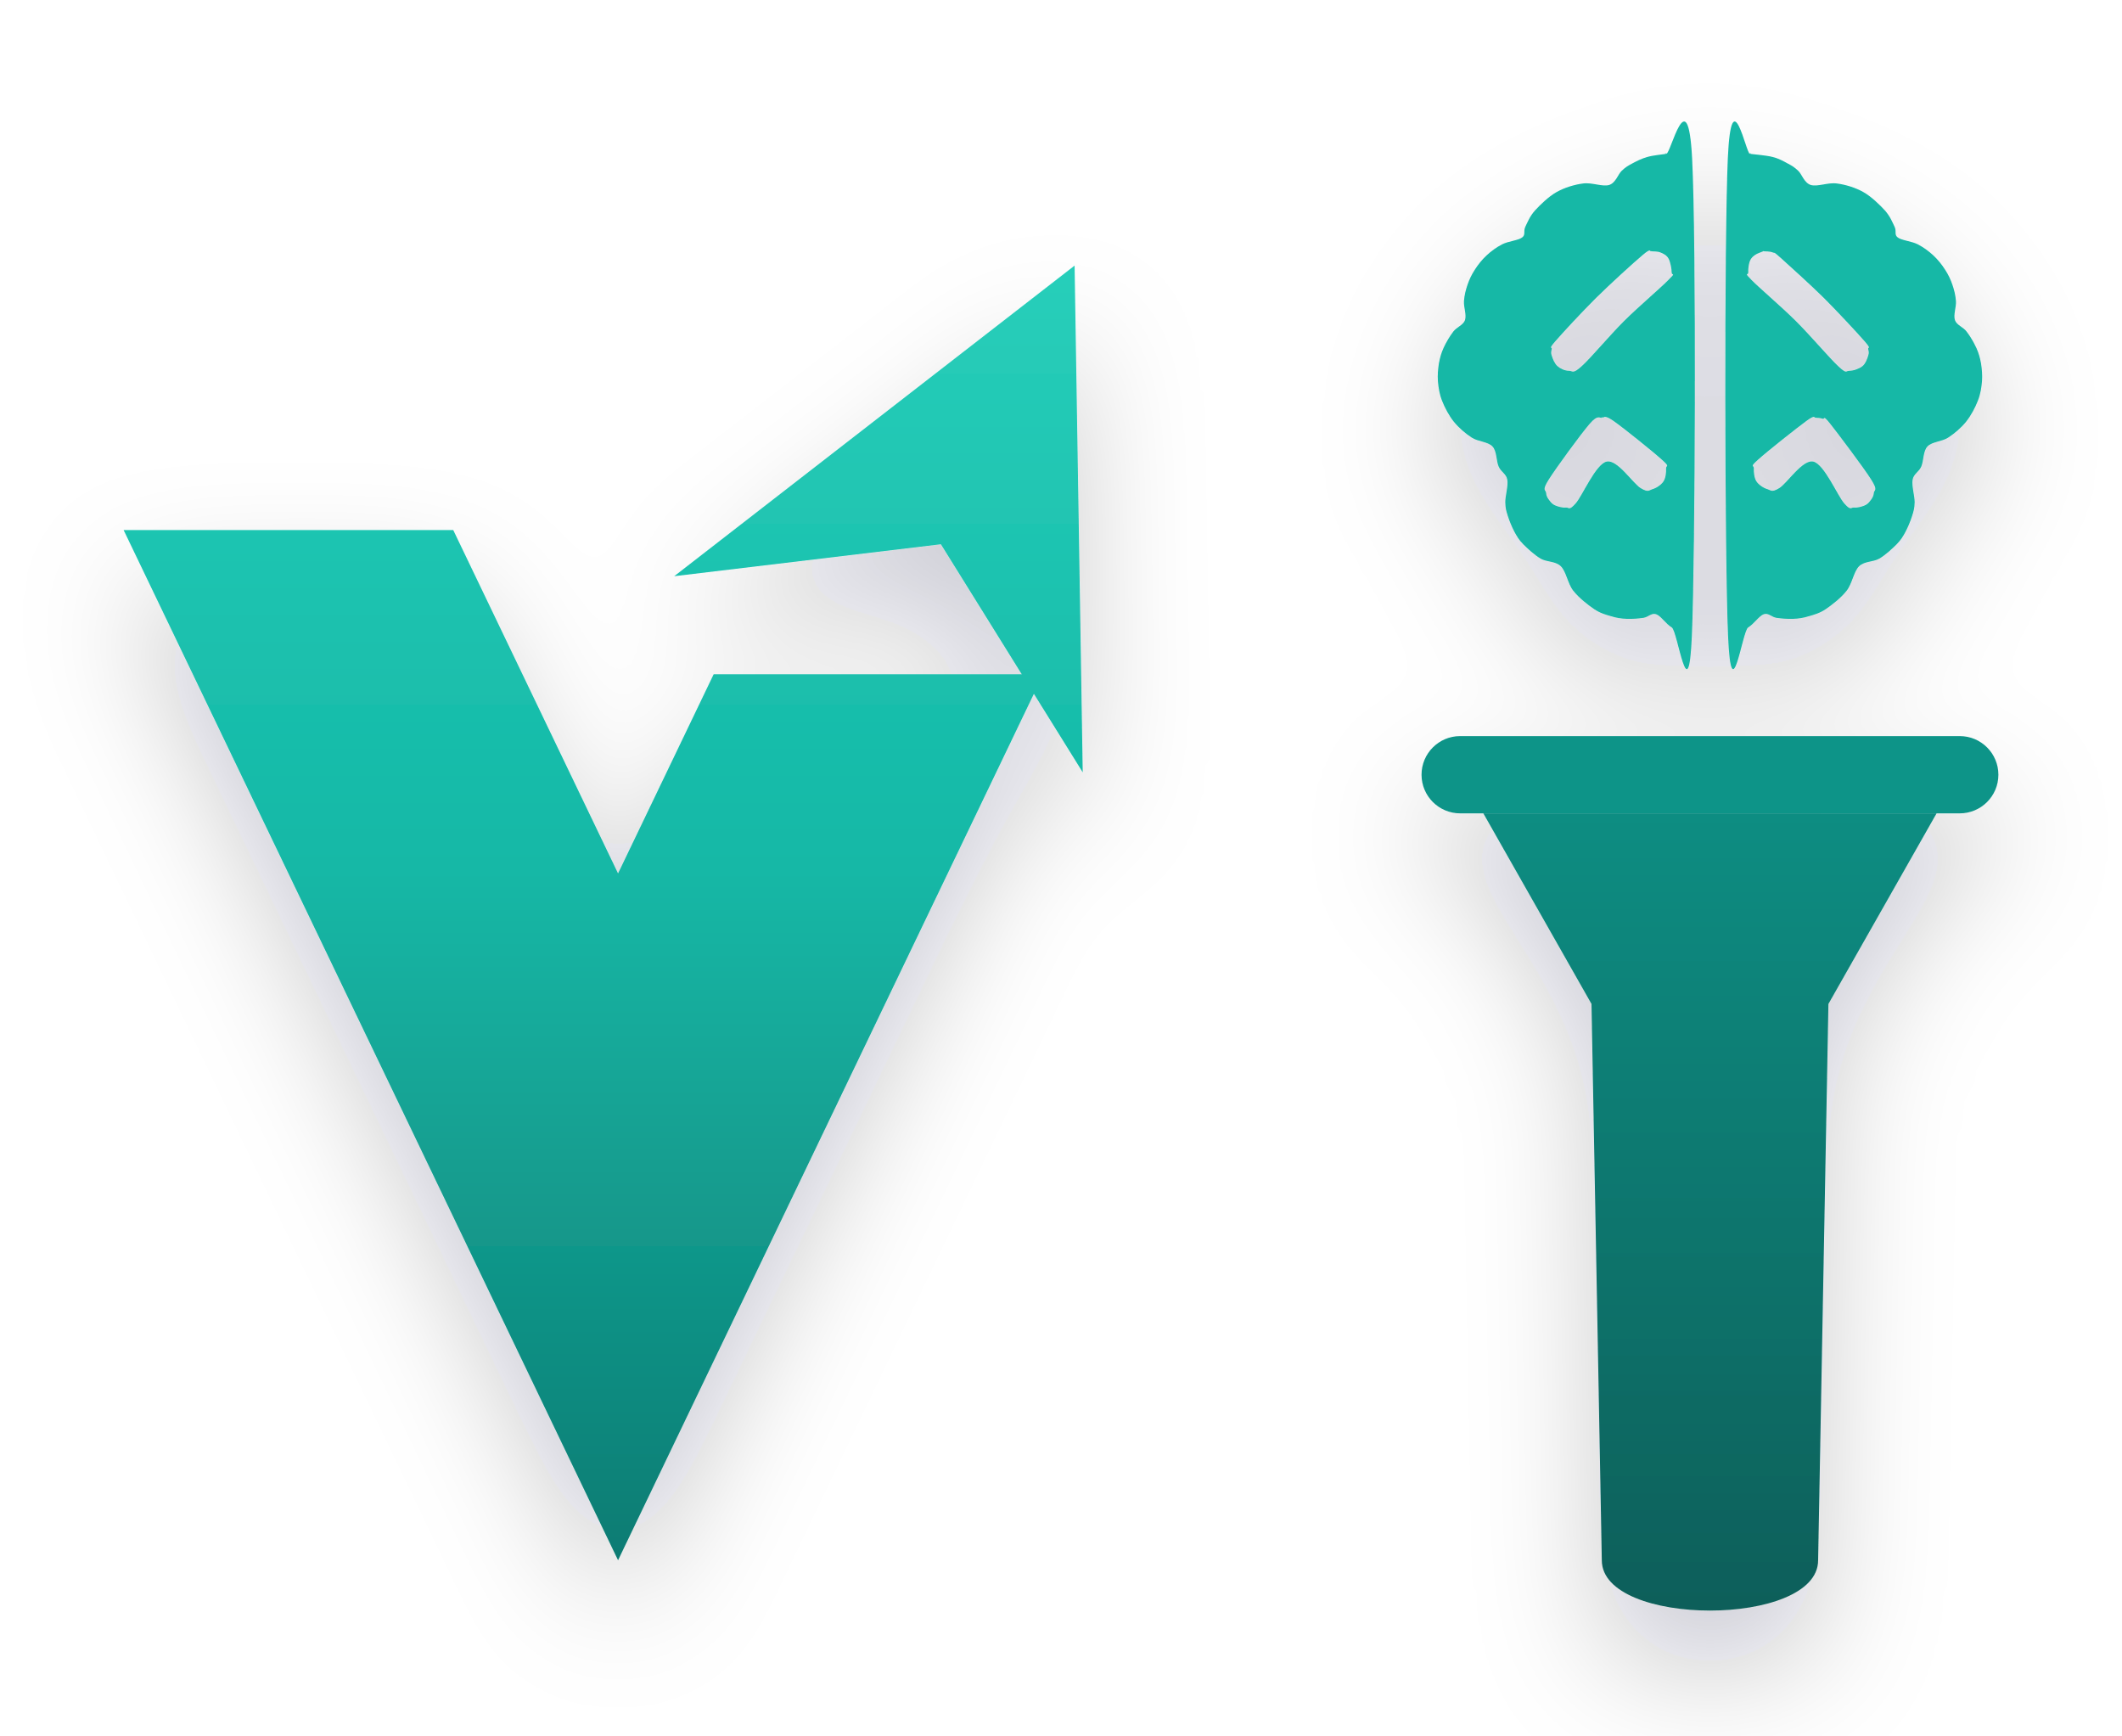
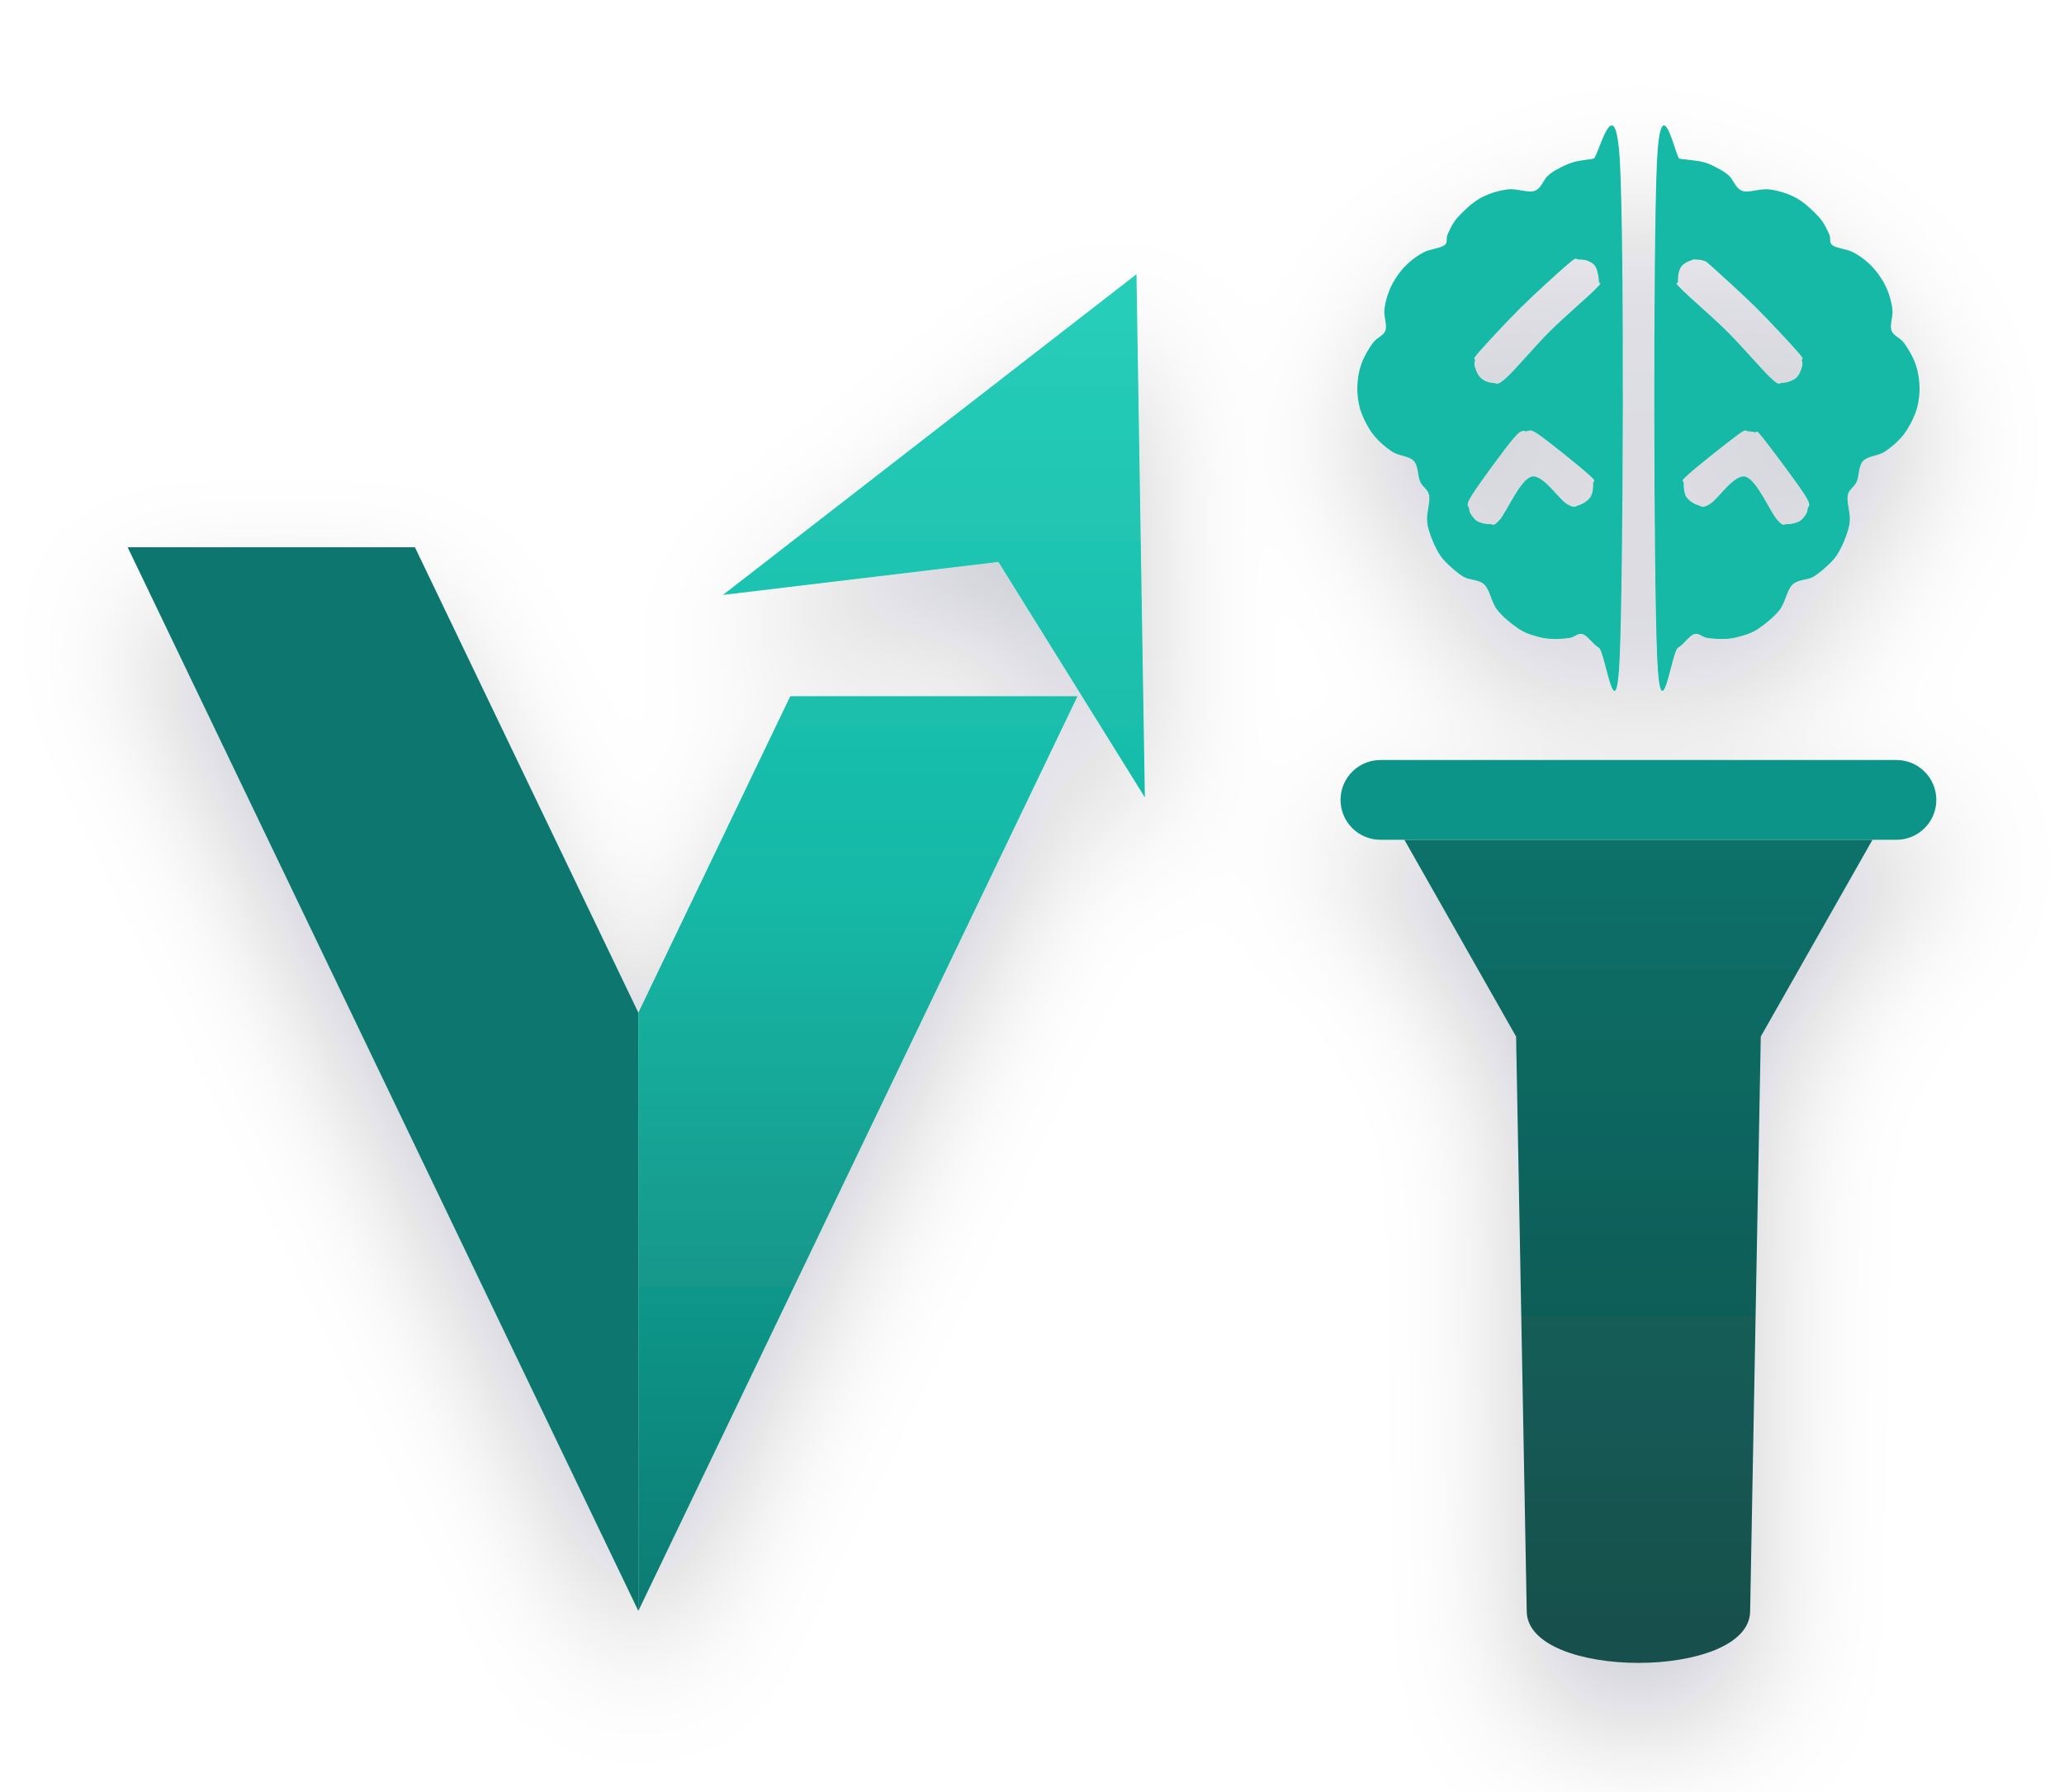
- <svg xmlns="http://www.w3.org/2000/svg" viewBox="-116 -151.45 206 168.45" width="206" height="168.45" role="img" aria-label="Vriddhi Institutions">
+ <svg xmlns="http://www.w3.org/2000/svg" viewBox="-116 -151.45 194 168.45" width="194" height="168.45" role="img" aria-label="Vriddhi Institutions">
  <defs>
    <linearGradient id="gradV" gradientUnits="userSpaceOnUse" x1="-20" y1="-140" x2="-20" y2="6">
      <stop offset="0" stop-color="#2dd4bf" />
      <stop offset="0.5" stop-color="#14b8a6" />
      <stop offset="1" stop-color="#0f766e" />
    </linearGradient>
    <linearGradient id="gradTorch" gradientUnits="userSpaceOnUse" x1="0" y1="-84" x2="0" y2="6">
-       <stop offset="0" stop-color="#0d9488" />
-       <stop offset="1" stop-color="#115e59" />
+       <stop offset="0" stop-color="#0f766e" />
+       <stop offset="1" stop-color="#134e4a" />
    </linearGradient>
    <linearGradient id="gradBrain" gradientUnits="userSpaceOnUse" x1="0" y1="-145" x2="0" y2="-88">
      <stop offset="0" stop-color="#5eead4" />
      <stop offset="1" stop-color="#14b8a6" />
    </linearGradient>
    <filter id="softShadow" x="-35%" y="-35%" width="170%" height="170%" color-interpolation-filters="sRGB">
      <feDropShadow dx="0" dy="6" stdDeviation="6" flood-color="#0f172a" flood-opacity="0.2" />
    </filter>
    <filter id="liftShadow" x="-35%" y="-35%" width="170%" height="170%" color-interpolation-filters="sRGB">
      <feDropShadow dx="0" dy="11" stdDeviation="13" flood-color="#0f172a" flood-opacity="0.3" />
    </filter>
  </defs>
  <g class="vriddhi-mark" filter="url(#softShadow)">
-     <path d="M -104 -100 L -56 0 L -14.72 -86 L -46.72 -86 L -56 -66.67 L -72 -100 Z" fill="url(#gradV)" />
-     <path d="M -11.68 -125.67 L -10.89 -76.48 L -24.66 -98.62 L -50.55 -95.52 Z" fill="url(#gradV)" />
-     <path d="M 39.5 0 L 38.5 -54 L 28 -72.5 L 72 -72.5 L 61.5 -54 L 60.5 0 C 60.5 6.51 39.5 6.51 39.5 0 Z" fill="url(#gradTorch)" />
-     <path d="M 25.75 -80 H 74.25 A 3.75 3.75 0 0 1 78 -76.25 V -76.25 A 3.75 3.75 0 0 1 74.25 -72.5 H 25.75 A 3.75 3.75 0 0 1 22 -76.25 V -76.25 A 3.75 3.75 0 0 1 25.75 -80 Z" fill="#0d9488" />
-     <g transform="translate(50 -86.03) scale(1.09)">
+     <path d="M -104 -100 L -56 0 L -56 -56.25 L -77 -100 Z" fill="#0f766e" />
+     <path d="M -56 0 L -14.72 -86 L -41.72 -86 L -56 -56.25 Z" fill="url(#gradV)" />
+     <path d="M -9.18 -125.67 L -8.39 -76.48 L -22.16 -98.62 L -48.05 -95.52 Z" fill="url(#gradV)" />
+     <path d="M 27.5 0 L 26.5 -54 L 16 -72.5 L 60 -72.5 L 49.5 -54 L 48.5 0 C 48.5 6.51 27.5 6.51 27.5 0 Z" fill="url(#gradTorch)" />
+     <path d="M 13.75 -80 H 62.25 A 3.75 3.75 0 0 1 66 -76.25 V -76.25 A 3.75 3.75 0 0 1 62.25 -72.5 H 13.75 A 3.75 3.75 0 0 1 10 -76.25 V -76.25 A 3.75 3.75 0 0 1 13.75 -80 Z" fill="#0d9488" />
+     <g transform="translate(38 -86.03) scale(1.09)">
      <path fill-rule="evenodd" fill="url(#gradBrain)" d="M -3.89 -46.32 C -3.51 -46.25 -1.97 -53.09 -1.59 -45.93 C -1.21 -38.78 -1.31 -10.37 -1.61 -3.41 C -1.91 3.56 -2.87 -3.82 -3.4 -4.14 C -3.93 -4.46 -4.37 -5.17 -4.79 -5.32 C -5.21 -5.46 -5.48 -5.07 -5.92 -5 C -6.37 -4.93 -6.95 -4.89 -7.43 -4.91 C -7.91 -4.93 -8.32 -4.99 -8.8 -5.14 C -9.28 -5.28 -9.75 -5.4 -10.31 -5.77 C -10.87 -6.15 -11.68 -6.78 -12.18 -7.42 C -12.67 -8.05 -12.8 -9.11 -13.28 -9.59 C -13.76 -10.06 -14.52 -9.95 -15.08 -10.27 C -15.64 -10.6 -16.24 -11.16 -16.63 -11.55 C -17.02 -11.95 -17.18 -12.23 -17.41 -12.65 C -17.63 -13.06 -17.86 -13.62 -18 -14.06 C -18.14 -14.5 -18.22 -14.75 -18.23 -15.29 C -18.24 -15.83 -17.95 -16.77 -18.05 -17.3 C -18.14 -17.83 -18.6 -17.97 -18.82 -18.47 C -19.04 -18.96 -18.97 -19.83 -19.37 -20.26 C -19.77 -20.69 -20.65 -20.68 -21.22 -21.05 C -21.79 -21.42 -22.37 -21.92 -22.81 -22.46 C -23.25 -23.01 -23.63 -23.73 -23.86 -24.33 C -24.1 -24.93 -24.18 -25.51 -24.23 -26.07 C -24.27 -26.62 -24.22 -27.17 -24.14 -27.67 C -24.05 -28.16 -23.94 -28.56 -23.73 -29.03 C -23.51 -29.51 -23.18 -30.08 -22.86 -30.49 C -22.54 -30.91 -21.98 -31.06 -21.82 -31.51 C -21.66 -31.97 -21.95 -32.68 -21.91 -33.21 C -21.87 -33.73 -21.75 -34.21 -21.59 -34.67 C -21.43 -35.14 -21.23 -35.56 -20.95 -35.99 C -20.67 -36.43 -20.31 -36.89 -19.9 -37.27 C -19.49 -37.65 -19.02 -38 -18.49 -38.27 C -17.96 -38.54 -17.07 -38.61 -16.73 -38.87 C -16.39 -39.12 -16.64 -39.41 -16.45 -39.81 C -16.26 -40.21 -16.05 -40.75 -15.59 -41.27 C -15.12 -41.78 -14.39 -42.5 -13.67 -42.91 C -12.96 -43.31 -12.08 -43.58 -11.3 -43.68 C -10.51 -43.79 -9.54 -43.36 -8.97 -43.55 C -8.39 -43.74 -8.19 -44.5 -7.86 -44.81 C -7.52 -45.13 -7.32 -45.25 -6.94 -45.45 C -6.56 -45.66 -6.08 -45.9 -5.58 -46.04 C -5.07 -46.19 -4.18 -46.27 -3.89 -46.32 C -3.61 -46.36 -4.27 -46.38 -3.89 -46.32 Z M 3.57 -46.32 C 3.9 -46.27 5.01 -46.19 5.58 -46.04 C 6.14 -45.9 6.56 -45.66 6.94 -45.45 C 7.32 -45.25 7.52 -45.13 7.86 -44.81 C 8.19 -44.5 8.39 -43.74 8.97 -43.55 C 9.54 -43.36 10.51 -43.79 11.3 -43.68 C 12.08 -43.58 12.96 -43.31 13.67 -42.91 C 14.39 -42.5 15.12 -41.78 15.59 -41.27 C 16.05 -40.75 16.26 -40.21 16.45 -39.81 C 16.64 -39.41 16.39 -39.12 16.73 -38.87 C 17.07 -38.61 17.96 -38.54 18.49 -38.27 C 19.02 -38 19.49 -37.65 19.9 -37.27 C 20.31 -36.89 20.67 -36.43 20.95 -35.99 C 21.23 -35.56 21.43 -35.14 21.59 -34.67 C 21.75 -34.21 21.87 -33.73 21.91 -33.21 C 21.95 -32.68 21.66 -31.97 21.82 -31.51 C 21.98 -31.06 22.54 -30.91 22.86 -30.49 C 23.18 -30.08 23.51 -29.51 23.73 -29.03 C 23.94 -28.56 24.05 -28.16 24.14 -27.67 C 24.22 -27.17 24.27 -26.62 24.23 -26.07 C 24.18 -25.51 24.1 -24.93 23.86 -24.33 C 23.63 -23.73 23.25 -23.01 22.81 -22.46 C 22.37 -21.92 21.79 -21.42 21.22 -21.05 C 20.65 -20.68 19.77 -20.69 19.37 -20.26 C 18.97 -19.83 19.04 -18.96 18.82 -18.47 C 18.6 -17.97 18.14 -17.83 18.05 -17.3 C 17.95 -16.77 18.24 -15.83 18.23 -15.29 C 18.22 -14.75 18.14 -14.5 18 -14.06 C 17.86 -13.62 17.63 -13.06 17.41 -12.65 C 17.18 -12.23 17.02 -11.95 16.63 -11.55 C 16.24 -11.16 15.64 -10.6 15.08 -10.27 C 14.52 -9.95 13.76 -10.06 13.28 -9.59 C 12.8 -9.11 12.67 -8.05 12.18 -7.42 C 11.68 -6.78 10.87 -6.15 10.31 -5.77 C 9.75 -5.4 9.28 -5.28 8.8 -5.14 C 8.32 -4.99 7.91 -4.93 7.43 -4.91 C 6.95 -4.89 6.37 -4.93 5.92 -5 C 5.48 -5.07 5.21 -5.46 4.79 -5.32 C 4.37 -5.17 3.93 -4.46 3.4 -4.14 C 2.87 -3.82 1.91 3.56 1.61 -3.41 C 1.31 -10.37 1.27 -38.78 1.59 -45.93 C 1.92 -53.09 3.23 -46.25 3.56 -46.32 C 3.89 -46.38 3.23 -46.36 3.57 -46.32 Z M -5.25 -37.64 C -5.37 -37.58 -5.18 -38 -5.99 -37.31 C -6.81 -36.62 -8.83 -34.78 -10.13 -33.5 C -11.43 -32.21 -13.11 -30.39 -13.77 -29.63 C -14.43 -28.87 -14.04 -29.15 -14.09 -28.94 C -14.14 -28.72 -14.18 -28.59 -14.09 -28.34 C -14.01 -28.08 -13.84 -27.64 -13.58 -27.41 C -13.33 -27.19 -12.93 -27 -12.57 -27 C -12.21 -27 -12.24 -26.67 -11.42 -27.41 C -10.59 -28.16 -8.92 -30.17 -7.63 -31.45 C -6.34 -32.73 -4.39 -34.38 -3.69 -35.1 C -2.98 -35.81 -3.41 -35.43 -3.41 -35.75 C -3.41 -36.06 -3.52 -36.69 -3.69 -36.99 C -3.85 -37.29 -4.16 -37.44 -4.42 -37.54 C -4.68 -37.65 -5.1 -37.62 -5.24 -37.64 C -5.38 -37.65 -5.12 -37.69 -5.25 -37.64 Z M 4.75 -37.64 C 4.63 -37.58 4.21 -37.46 4.01 -37.31 C 3.81 -37.17 3.65 -37.02 3.55 -36.76 C 3.45 -36.5 3.39 -36.02 3.41 -35.75 C 3.43 -35.47 2.98 -35.81 3.69 -35.1 C 4.39 -34.38 6.34 -32.73 7.63 -31.45 C 8.92 -30.17 10.62 -28.16 11.42 -27.41 C 12.22 -26.67 12.07 -27 12.43 -27 C 12.79 -27 13.31 -27.19 13.58 -27.41 C 13.86 -27.64 14.01 -28.08 14.09 -28.34 C 14.18 -28.59 14.14 -28.72 14.09 -28.94 C 14.04 -29.15 14.43 -28.87 13.77 -29.63 C 13.11 -30.39 11.36 -32.27 10.13 -33.5 C 8.89 -34.72 7.11 -36.32 6.36 -37 C 5.6 -37.67 5.85 -37.44 5.58 -37.54 C 5.31 -37.65 4.9 -37.62 4.76 -37.64 C 4.62 -37.65 4.88 -37.69 4.75 -37.64 Z M -9.61 -22.82 C -9.8 -22.73 -9.93 -23.18 -10.72 -22.27 C -11.51 -21.35 -13.72 -18.33 -14.36 -17.31 C -15.01 -16.28 -14.61 -16.42 -14.59 -16.11 C -14.57 -15.79 -14.41 -15.6 -14.27 -15.42 C -14.13 -15.23 -14 -15.1 -13.76 -15 C -13.52 -14.9 -13.14 -14.79 -12.84 -14.82 C -12.54 -14.85 -12.57 -14.5 -11.96 -15.19 C -11.36 -15.87 -10.18 -18.68 -9.21 -18.91 C -8.25 -19.14 -6.86 -16.96 -6.17 -16.55 C -5.49 -16.14 -5.44 -16.36 -5.11 -16.46 C -4.77 -16.56 -4.34 -16.84 -4.14 -17.15 C -3.94 -17.45 -3.89 -17.98 -3.91 -18.3 C -3.93 -18.62 -3.5 -18.38 -4.28 -19.08 C -5.06 -19.79 -7.71 -21.92 -8.6 -22.54 C -9.49 -23.16 -9.44 -22.77 -9.61 -22.82 C -9.77 -22.86 -9.42 -22.91 -9.61 -22.82 Z M 9.39 -22.82 C 9.26 -22.77 9.45 -23.16 8.6 -22.54 C 7.75 -21.92 5.06 -19.79 4.28 -19.08 C 3.5 -18.38 3.93 -18.62 3.91 -18.3 C 3.89 -17.98 3.94 -17.45 4.14 -17.15 C 4.34 -16.84 4.77 -16.56 5.11 -16.46 C 5.44 -16.36 5.49 -16.14 6.17 -16.55 C 6.86 -16.96 8.25 -19.14 9.21 -18.91 C 10.18 -18.68 11.36 -15.87 11.96 -15.19 C 12.57 -14.5 12.54 -14.85 12.84 -14.82 C 13.14 -14.79 13.52 -14.9 13.76 -15 C 14 -15.1 14.13 -15.23 14.27 -15.42 C 14.41 -15.6 14.57 -15.79 14.59 -16.11 C 14.61 -16.42 15.01 -16.28 14.36 -17.31 C 13.72 -18.33 11.44 -21.36 10.72 -22.27 C 10 -23.17 10.26 -22.63 10.03 -22.73 C 9.81 -22.82 9.5 -22.8 9.39 -22.82 C 9.29 -22.83 9.52 -22.86 9.39 -22.82 Z" />
    </g>
  </g>
</svg>
